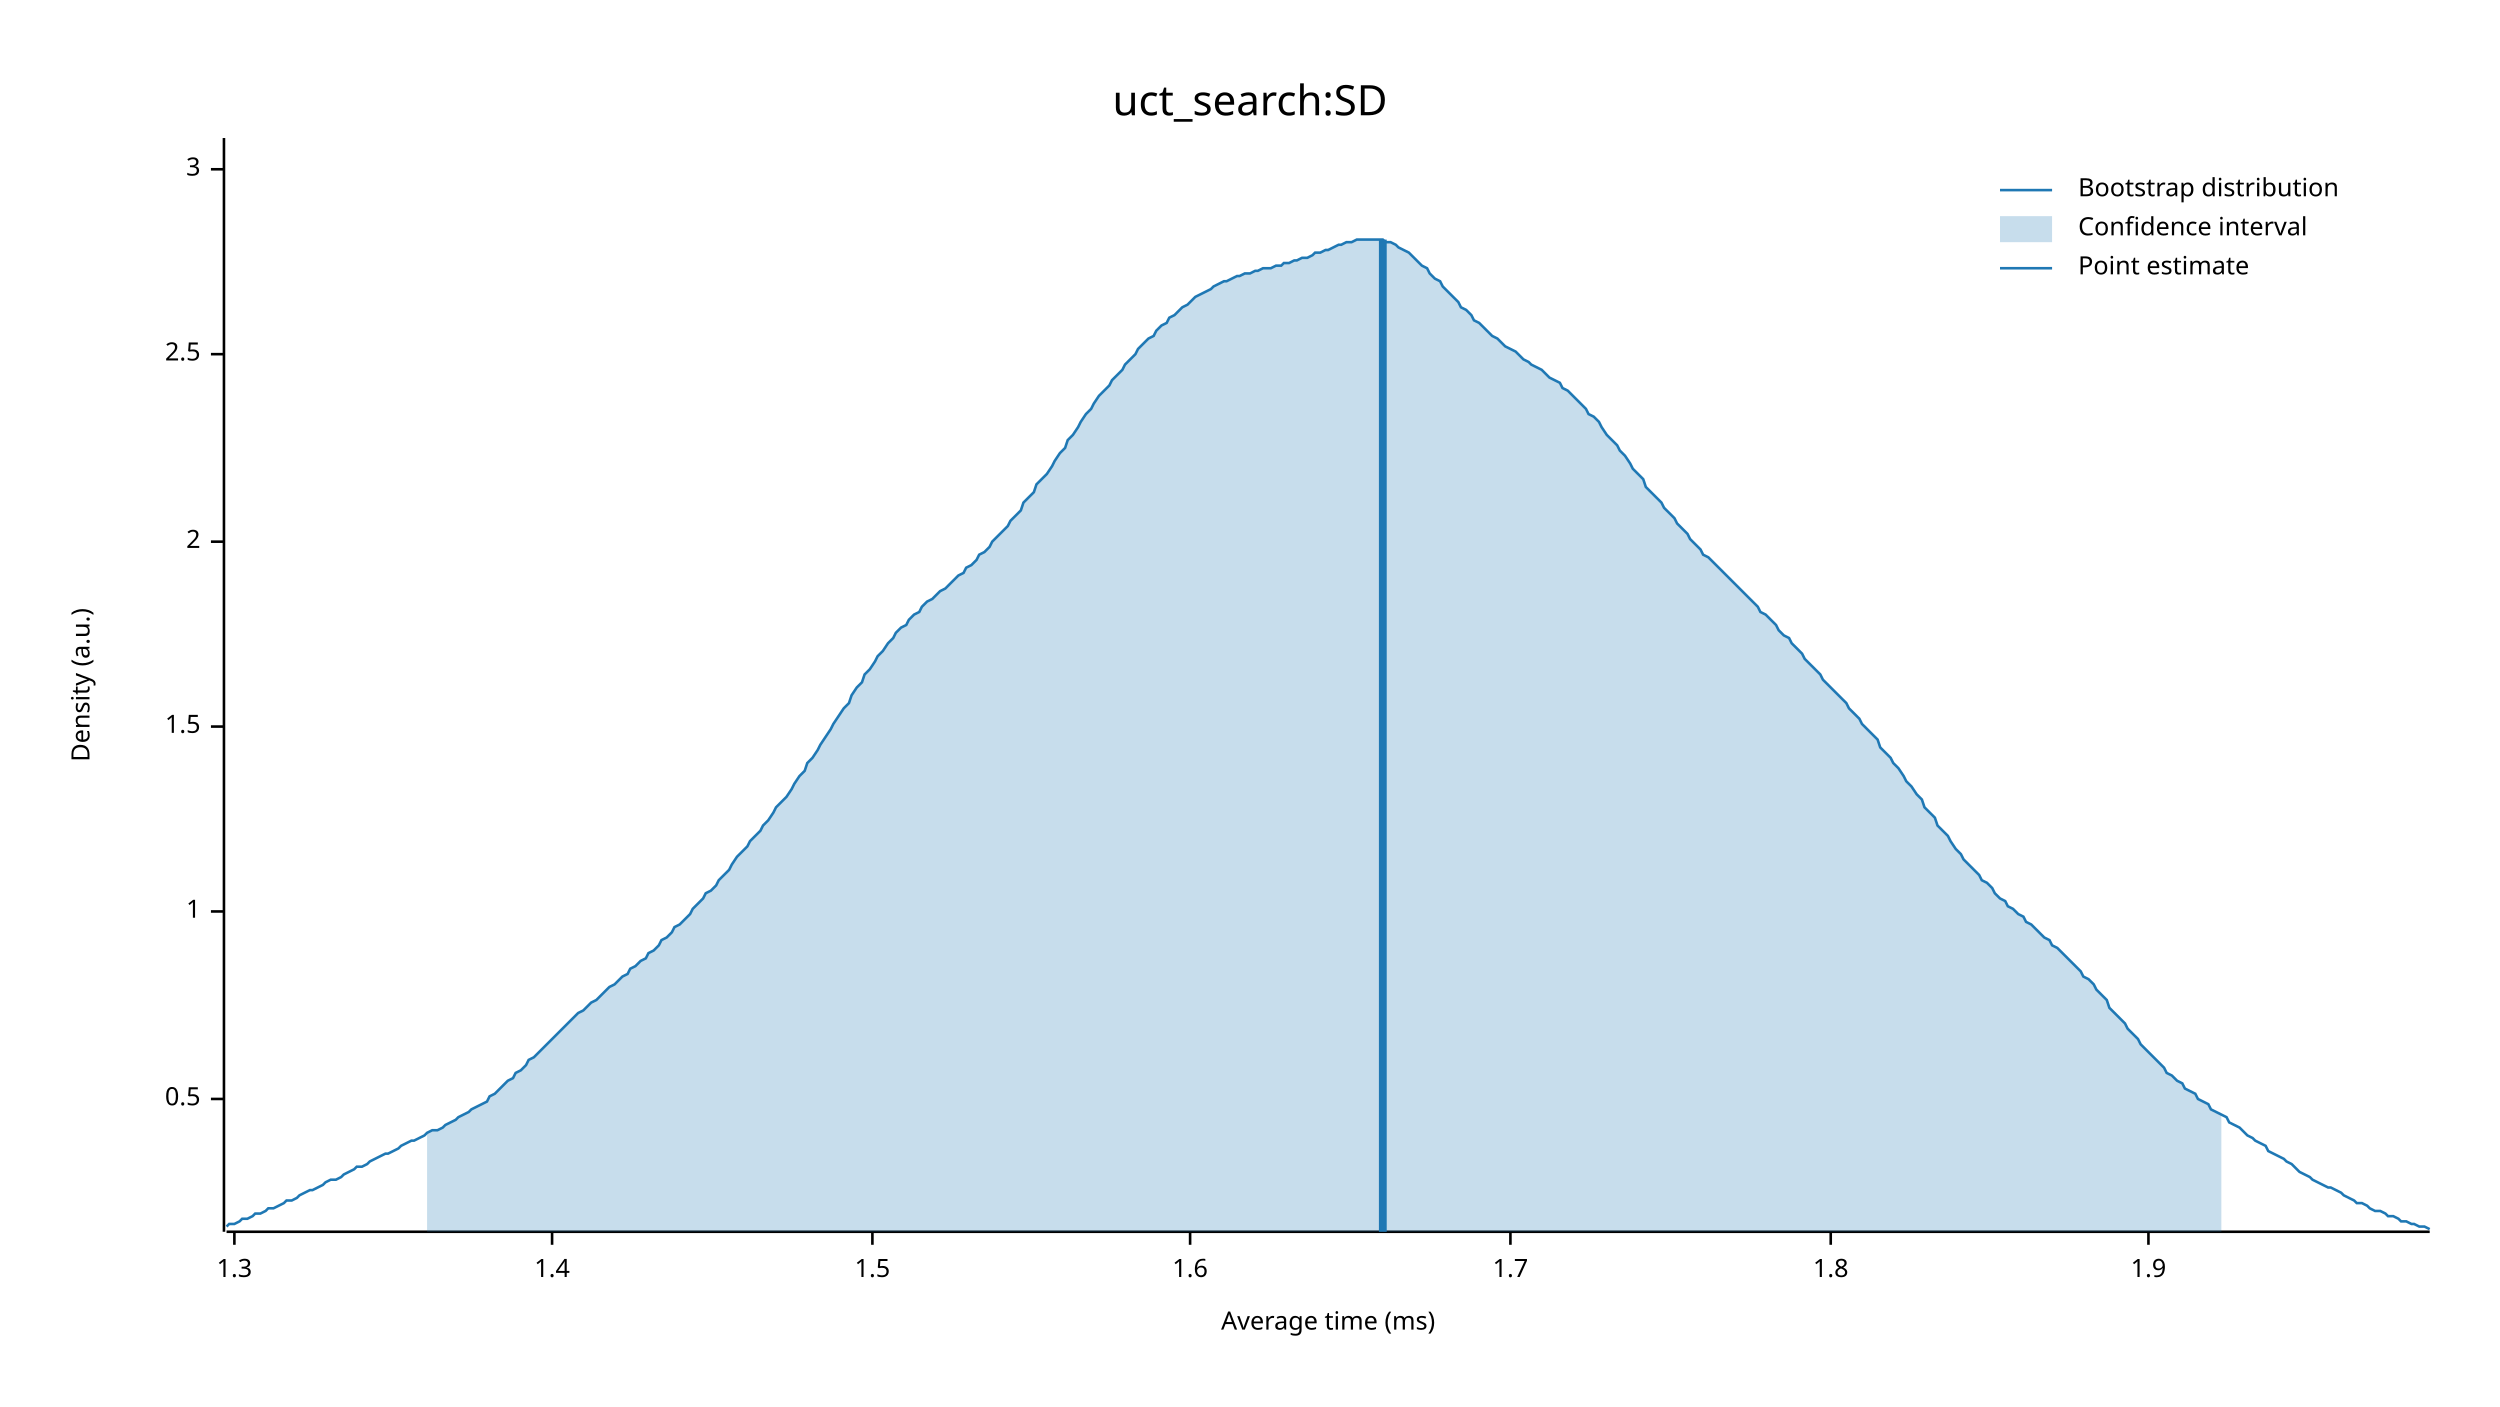
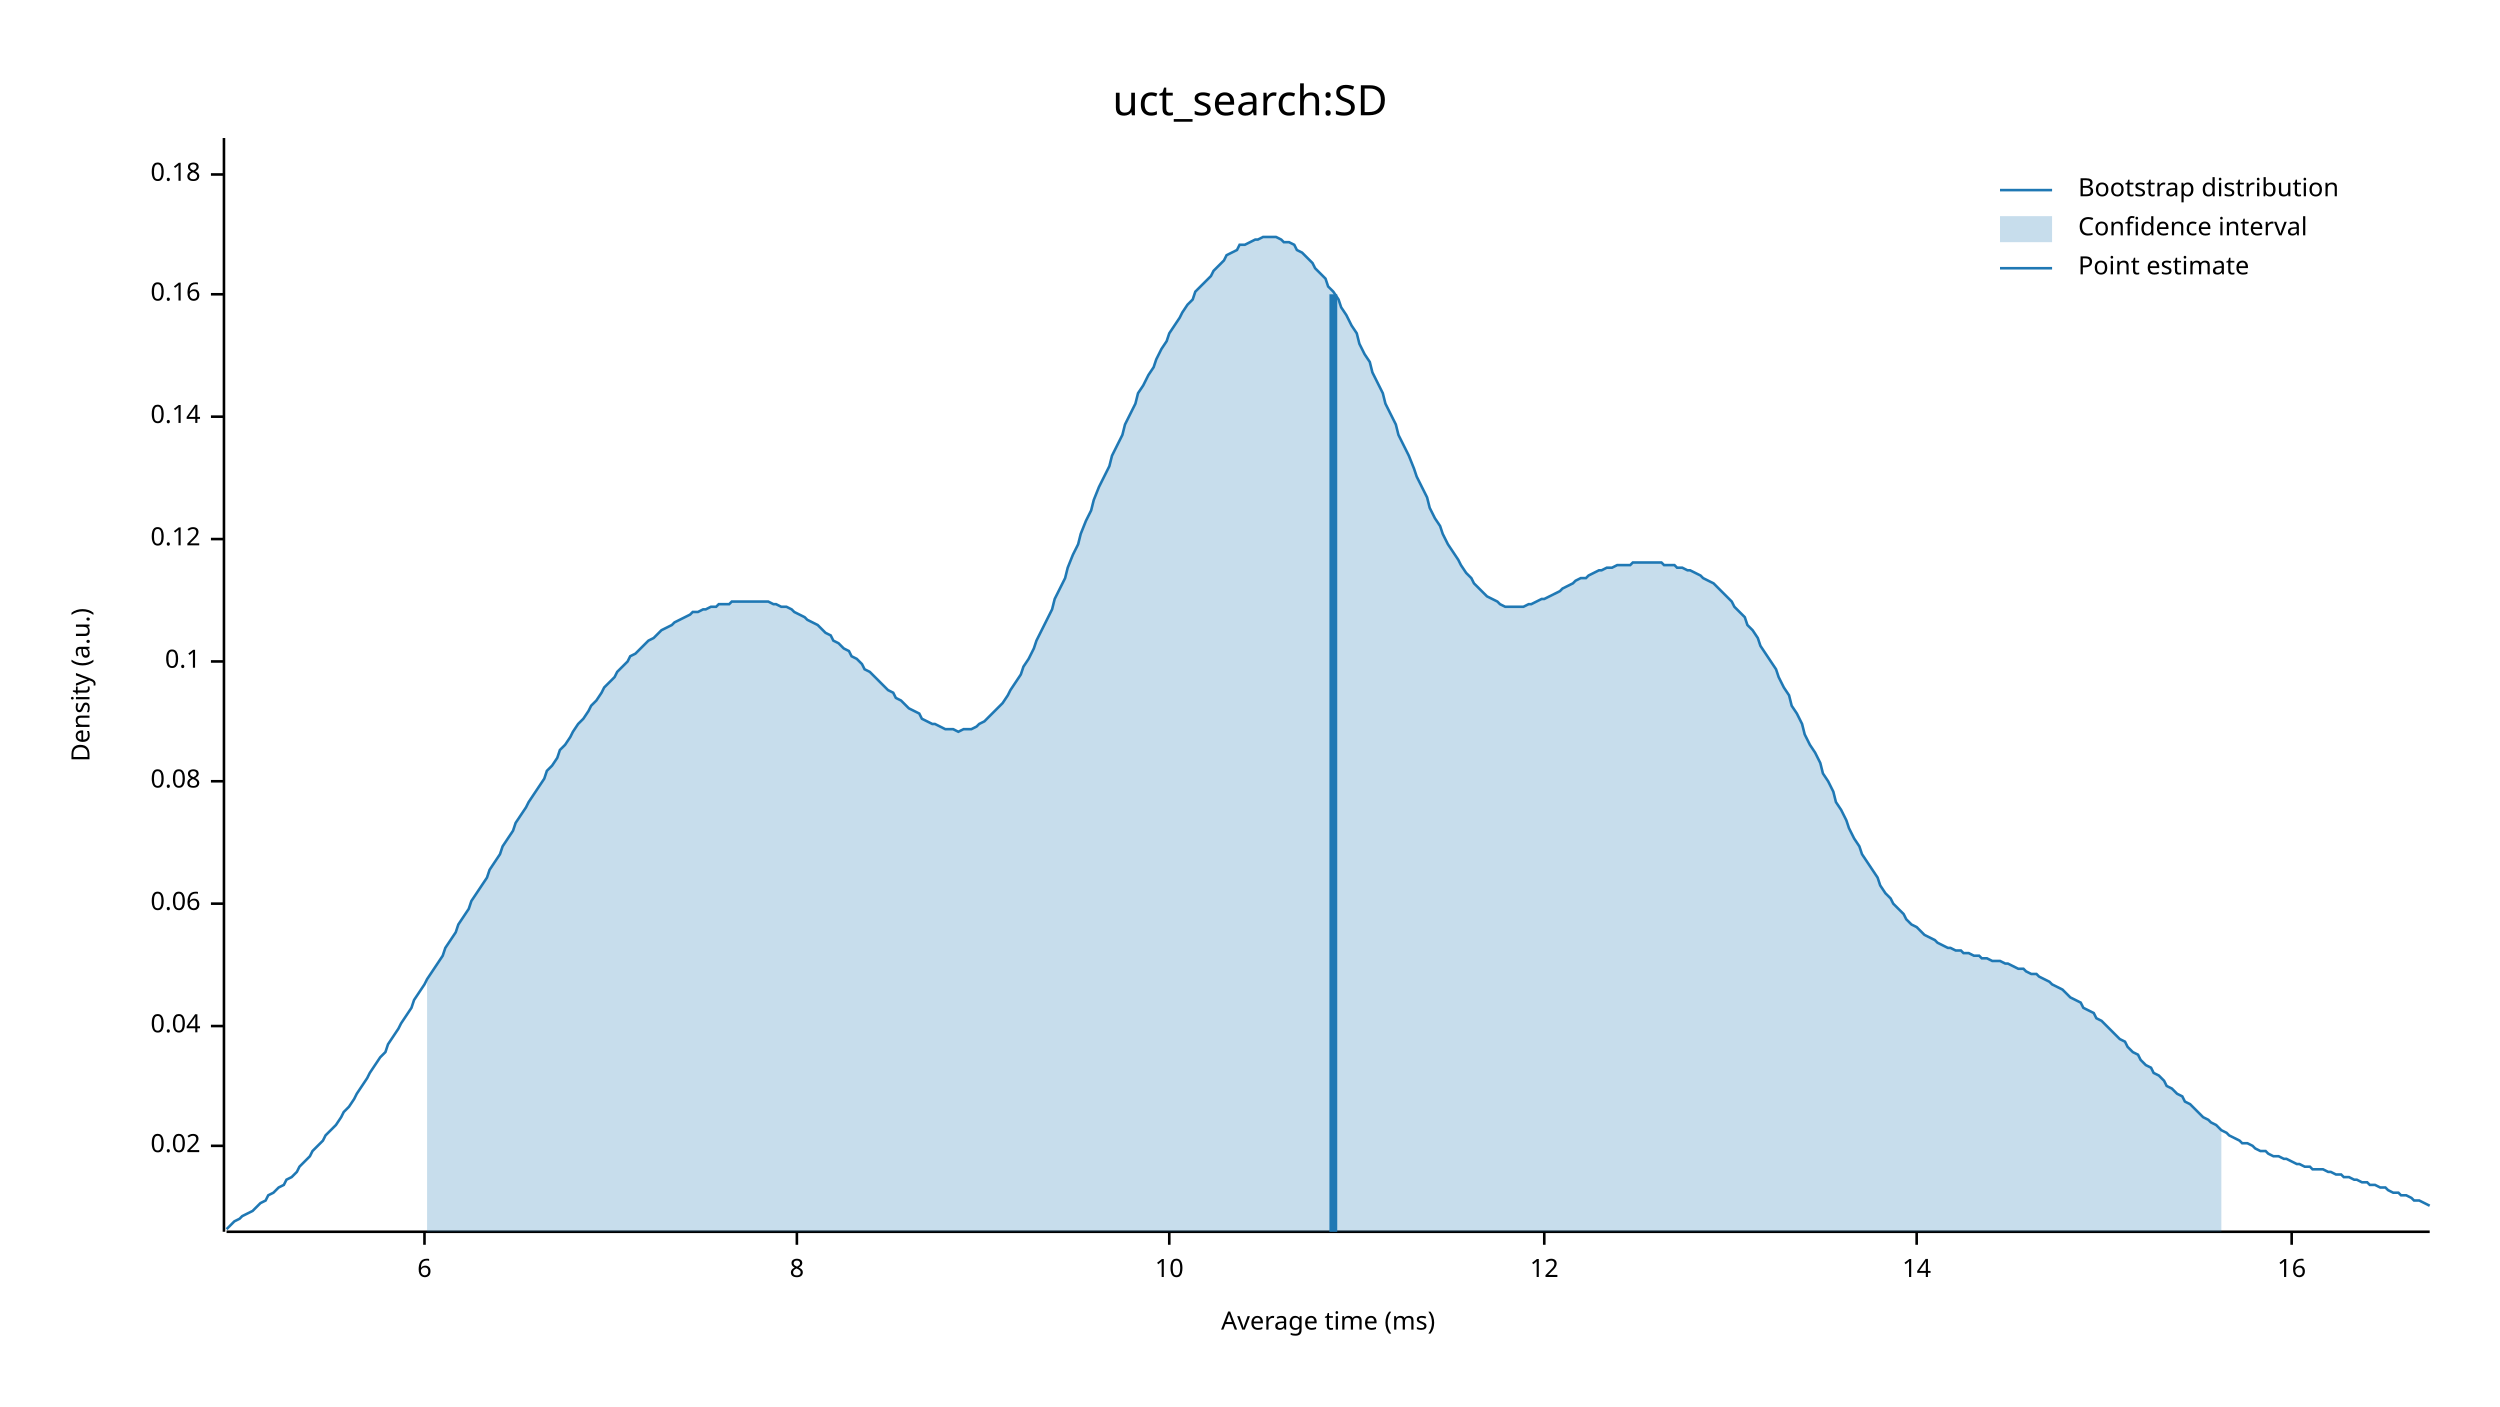
<svg xmlns="http://www.w3.org/2000/svg" width="960" height="540" viewBox="0 0 960 540">
  <text x="480" y="32" dy="0.76em" text-anchor="middle" font-family="sans-serif" font-size="16.129" opacity="1" fill="#000000">
uct_search:SD
</text>
  <text x="27" y="263" dy="0.76em" text-anchor="middle" font-family="sans-serif" font-size="9.677" opacity="1" fill="#000000" transform="rotate(270, 27, 263)">
Density (a.u.)
</text>
  <text x="510" y="513" dy="-0.5ex" text-anchor="middle" font-family="sans-serif" font-size="9.677" opacity="1" fill="#000000">
Average time (ms)
</text>
  <polyline fill="none" opacity="1" stroke="#000000" stroke-width="1" points="86,53 86,473 " />
-   <text x="77" y="422" dy="0.5ex" text-anchor="end" font-family="sans-serif" font-size="9.677" opacity="1" fill="#000000">
- 0.5
+   <text x="77" y="440" dy="0.5ex" text-anchor="end" font-family="sans-serif" font-size="9.677" opacity="1" fill="#000000">
+ 0.02
</text>
-   <polyline fill="none" opacity="1" stroke="#000000" stroke-width="1" points="81,422 86,422 " />
-   <text x="77" y="350" dy="0.5ex" text-anchor="end" font-family="sans-serif" font-size="9.677" opacity="1" fill="#000000">
- 1
+   <polyline fill="none" opacity="1" stroke="#000000" stroke-width="1" points="81,440 86,440 " />
+   <text x="77" y="394" dy="0.5ex" text-anchor="end" font-family="sans-serif" font-size="9.677" opacity="1" fill="#000000">
+ 0.04
</text>
-   <polyline fill="none" opacity="1" stroke="#000000" stroke-width="1" points="81,350 86,350 " />
-   <text x="77" y="279" dy="0.5ex" text-anchor="end" font-family="sans-serif" font-size="9.677" opacity="1" fill="#000000">
- 1.5
+   <polyline fill="none" opacity="1" stroke="#000000" stroke-width="1" points="81,394 86,394 " />
+   <text x="77" y="347" dy="0.5ex" text-anchor="end" font-family="sans-serif" font-size="9.677" opacity="1" fill="#000000">
+ 0.06
</text>
-   <polyline fill="none" opacity="1" stroke="#000000" stroke-width="1" points="81,279 86,279 " />
-   <text x="77" y="208" dy="0.5ex" text-anchor="end" font-family="sans-serif" font-size="9.677" opacity="1" fill="#000000">
- 2
+   <polyline fill="none" opacity="1" stroke="#000000" stroke-width="1" points="81,347 86,347 " />
+   <text x="77" y="300" dy="0.5ex" text-anchor="end" font-family="sans-serif" font-size="9.677" opacity="1" fill="#000000">
+ 0.08
</text>
-   <polyline fill="none" opacity="1" stroke="#000000" stroke-width="1" points="81,208 86,208 " />
-   <text x="77" y="136" dy="0.5ex" text-anchor="end" font-family="sans-serif" font-size="9.677" opacity="1" fill="#000000">
- 2.5
+   <polyline fill="none" opacity="1" stroke="#000000" stroke-width="1" points="81,300 86,300 " />
+   <text x="77" y="254" dy="0.5ex" text-anchor="end" font-family="sans-serif" font-size="9.677" opacity="1" fill="#000000">
+ 0.1
</text>
-   <polyline fill="none" opacity="1" stroke="#000000" stroke-width="1" points="81,136 86,136 " />
-   <text x="77" y="65" dy="0.5ex" text-anchor="end" font-family="sans-serif" font-size="9.677" opacity="1" fill="#000000">
- 3
+   <polyline fill="none" opacity="1" stroke="#000000" stroke-width="1" points="81,254 86,254 " />
+   <text x="77" y="207" dy="0.5ex" text-anchor="end" font-family="sans-serif" font-size="9.677" opacity="1" fill="#000000">
+ 0.12
</text>
-   <polyline fill="none" opacity="1" stroke="#000000" stroke-width="1" points="81,65 86,65 " />
+   <polyline fill="none" opacity="1" stroke="#000000" stroke-width="1" points="81,207 86,207 " />
+   <text x="77" y="160" dy="0.5ex" text-anchor="end" font-family="sans-serif" font-size="9.677" opacity="1" fill="#000000">
+ 0.14
+ </text>
+   <polyline fill="none" opacity="1" stroke="#000000" stroke-width="1" points="81,160 86,160 " />
+   <text x="77" y="113" dy="0.5ex" text-anchor="end" font-family="sans-serif" font-size="9.677" opacity="1" fill="#000000">
+ 0.16
+ </text>
+   <polyline fill="none" opacity="1" stroke="#000000" stroke-width="1" points="81,113 86,113 " />
+   <text x="77" y="67" dy="0.5ex" text-anchor="end" font-family="sans-serif" font-size="9.677" opacity="1" fill="#000000">
+ 0.18
+ </text>
+   <polyline fill="none" opacity="1" stroke="#000000" stroke-width="1" points="81,67 86,67 " />
  <polyline fill="none" opacity="1" stroke="#000000" stroke-width="1" points="87,473 933,473 " />
-   <text x="90" y="483" dy="0.76em" text-anchor="middle" font-family="sans-serif" font-size="9.677" opacity="1" fill="#000000">
- 1.3
+   <text x="163" y="483" dy="0.76em" text-anchor="middle" font-family="sans-serif" font-size="9.677" opacity="1" fill="#000000">
+ 6
</text>
-   <polyline fill="none" opacity="1" stroke="#000000" stroke-width="1" points="90,473 90,478 " />
-   <text x="212" y="483" dy="0.76em" text-anchor="middle" font-family="sans-serif" font-size="9.677" opacity="1" fill="#000000">
- 1.4
+   <polyline fill="none" opacity="1" stroke="#000000" stroke-width="1" points="163,473 163,478 " />
+   <text x="306" y="483" dy="0.76em" text-anchor="middle" font-family="sans-serif" font-size="9.677" opacity="1" fill="#000000">
+ 8
</text>
-   <polyline fill="none" opacity="1" stroke="#000000" stroke-width="1" points="212,473 212,478 " />
-   <text x="335" y="483" dy="0.76em" text-anchor="middle" font-family="sans-serif" font-size="9.677" opacity="1" fill="#000000">
- 1.5
+   <polyline fill="none" opacity="1" stroke="#000000" stroke-width="1" points="306,473 306,478 " />
+   <text x="449" y="483" dy="0.76em" text-anchor="middle" font-family="sans-serif" font-size="9.677" opacity="1" fill="#000000">
+ 10
</text>
-   <polyline fill="none" opacity="1" stroke="#000000" stroke-width="1" points="335,473 335,478 " />
-   <text x="457" y="483" dy="0.76em" text-anchor="middle" font-family="sans-serif" font-size="9.677" opacity="1" fill="#000000">
- 1.6
+   <polyline fill="none" opacity="1" stroke="#000000" stroke-width="1" points="449,473 449,478 " />
+   <text x="593" y="483" dy="0.76em" text-anchor="middle" font-family="sans-serif" font-size="9.677" opacity="1" fill="#000000">
+ 12
</text>
-   <polyline fill="none" opacity="1" stroke="#000000" stroke-width="1" points="457,473 457,478 " />
-   <text x="580" y="483" dy="0.76em" text-anchor="middle" font-family="sans-serif" font-size="9.677" opacity="1" fill="#000000">
- 1.7
+   <polyline fill="none" opacity="1" stroke="#000000" stroke-width="1" points="593,473 593,478 " />
+   <text x="736" y="483" dy="0.76em" text-anchor="middle" font-family="sans-serif" font-size="9.677" opacity="1" fill="#000000">
+ 14
</text>
-   <polyline fill="none" opacity="1" stroke="#000000" stroke-width="1" points="580,473 580,478 " />
-   <text x="703" y="483" dy="0.76em" text-anchor="middle" font-family="sans-serif" font-size="9.677" opacity="1" fill="#000000">
- 1.8
+   <polyline fill="none" opacity="1" stroke="#000000" stroke-width="1" points="736,473 736,478 " />
+   <text x="880" y="483" dy="0.76em" text-anchor="middle" font-family="sans-serif" font-size="9.677" opacity="1" fill="#000000">
+ 16
</text>
-   <polyline fill="none" opacity="1" stroke="#000000" stroke-width="1" points="703,473 703,478 " />
-   <text x="825" y="483" dy="0.76em" text-anchor="middle" font-family="sans-serif" font-size="9.677" opacity="1" fill="#000000">
- 1.9
- </text>
-   <polyline fill="none" opacity="1" stroke="#000000" stroke-width="1" points="825,473 825,478 " />
-   <polyline fill="none" opacity="1" stroke="#1F78B4" stroke-width="1" points="87,471 88,470 90,470 92,469 93,468 95,468 97,467 98,466 100,466 102,465 103,464 105,464 107,463 109,462 110,461 112,461 114,460 115,459 117,458 119,457 120,457 122,456 124,455 125,454 127,453 129,453 131,452 132,451 134,450 136,449 137,448 139,448 141,447 142,446 144,445 146,444 148,443 149,443 151,442 153,441 154,440 156,439 158,438 159,438 161,437 163,436 164,435 166,434 168,434 170,433 171,432 173,431 175,430 176,429 178,428 180,427 181,426 183,425 185,424 187,423 188,421 190,420 192,418 193,417 195,415 197,414 198,412 200,411 202,409 203,407 205,406 207,404 209,402 210,401 212,399 214,397 215,396 217,394 219,392 220,391 222,389 224,388 226,386 227,385 229,384 231,382 232,381 234,379 236,378 237,377 239,375 241,374 242,372 244,371 246,369 248,368 249,366 251,365 253,363 254,361 256,360 258,358 259,356 261,355 263,353 265,351 266,349 268,347 270,345 271,343 273,342 275,340 276,338 278,336 280,334 281,332 283,329 285,327 287,325 288,323 290,321 292,319 293,317 295,315 297,312 298,310 300,308 302,306 304,303 305,301 307,298 309,296 310,293 312,291 314,288 315,286 317,283 319,280 320,278 322,275 324,272 326,270 327,267 329,264 331,262 332,259 334,257 336,254 337,252 339,250 341,247 343,245 344,243 346,241 348,240 349,238 351,236 353,235 354,233 356,231 358,230 359,229 361,227 363,226 365,224 366,223 368,221 370,220 371,218 373,217 375,215 376,213 378,212 380,210 381,208 383,206 385,204 387,202 388,200 390,198 392,196 393,193 395,191 397,189 398,186 400,184 402,182 404,179 405,177 407,174 409,172 410,169 412,167 414,164 415,162 417,159 419,157 420,155 422,152 424,150 426,148 427,146 429,144 431,142 432,140 434,138 436,136 437,134 439,132 441,130 443,129 444,127 446,125 448,124 449,122 451,121 453,119 454,118 456,117 458,115 459,114 461,113 463,112 465,111 466,110 468,109 470,108 471,108 473,107 475,106 476,106 478,105 480,105 482,104 483,104 485,103 487,103 488,103 490,102 492,102 493,101 495,101 497,100 498,100 500,99 502,99 504,98 505,97 507,97 509,96 510,96 512,95 514,94 515,94 517,93 519,93 521,92 522,92 524,92 526,92 527,92 529,92 531,92 532,93 534,93 536,94 537,95 539,96 541,97 543,99 544,100 546,102 548,103 549,105 551,107 553,108 554,110 556,112 558,114 560,116 561,118 563,119 565,121 566,123 568,124 570,126 571,127 573,129 575,130 576,131 578,133 580,134 582,135 583,136 585,138 587,139 588,140 590,141 592,142 593,143 595,145 597,146 599,147 600,149 602,150 604,152 605,153 607,155 609,157 610,159 612,160 614,162 615,164 617,167 619,169 621,171 622,173 624,175 626,178 627,180 629,182 631,184 632,187 634,189 636,191 638,193 639,195 641,197 643,199 644,201 646,203 648,205 649,207 651,209 653,211 654,213 656,214 658,216 660,218 661,219 663,221 665,223 666,224 668,226 670,228 671,229 673,231 675,233 676,235 678,236 680,238 682,240 683,242 685,244 687,245 688,247 690,249 692,251 693,253 695,255 697,257 699,259 700,261 702,263 704,265 705,266 707,268 709,270 710,272 712,274 714,276 715,278 717,280 719,282 721,284 722,287 724,289 726,291 727,293 729,295 731,298 732,300 734,302 736,305 738,307 739,310 741,312 743,314 744,317 746,319 748,321 749,323 751,326 753,328 754,330 756,332 758,334 760,336 761,338 763,339 765,341 766,343 768,345 770,346 771,348 773,349 775,351 777,352 778,354 780,355 782,357 783,358 785,360 787,361 788,363 790,364 792,366 793,367 795,369 797,371 799,373 800,375 802,376 804,378 805,380 807,382 809,384 810,387 812,389 814,391 816,393 817,395 819,397 821,399 822,401 824,403 826,405 827,406 829,408 831,410 832,412 834,413 836,415 838,416 839,418 841,419 843,420 844,422 846,423 848,424 849,426 851,427 853,428 855,429 856,431 858,432 860,433 861,434 863,436 865,437 866,438 868,439 870,440 871,442 873,443 875,444 877,445 878,446 880,447 882,449 883,450 885,451 887,452 888,453 890,454 892,455 894,456 895,456 897,457 899,458 900,459 902,460 904,461 905,462 907,462 909,463 910,464 912,465 914,465 916,466 917,467 919,467 921,468 922,469 924,469 926,470 927,470 929,471 931,471 933,472 " />
-   <polygon opacity="0.25" fill="#1F78B4" points="164,435 166,434 168,434 170,433 171,432 173,431 175,430 176,429 178,428 180,427 181,426 183,425 185,424 187,423 188,421 190,420 192,418 193,417 195,415 197,414 198,412 200,411 202,409 203,407 205,406 207,404 209,402 210,401 212,399 214,397 215,396 217,394 219,392 220,391 222,389 224,388 226,386 227,385 229,384 231,382 232,381 234,379 236,378 237,377 239,375 241,374 242,372 244,371 246,369 248,368 249,366 251,365 253,363 254,361 256,360 258,358 259,356 261,355 263,353 265,351 266,349 268,347 270,345 271,343 273,342 275,340 276,338 278,336 280,334 281,332 283,329 285,327 287,325 288,323 290,321 292,319 293,317 295,315 297,312 298,310 300,308 302,306 304,303 305,301 307,298 309,296 310,293 312,291 314,288 315,286 317,283 319,280 320,278 322,275 324,272 326,270 327,267 329,264 331,262 332,259 334,257 336,254 337,252 339,250 341,247 343,245 344,243 346,241 348,240 349,238 351,236 353,235 354,233 356,231 358,230 359,229 361,227 363,226 365,224 366,223 368,221 370,220 371,218 373,217 375,215 376,213 378,212 380,210 381,208 383,206 385,204 387,202 388,200 390,198 392,196 393,193 395,191 397,189 398,186 400,184 402,182 404,179 405,177 407,174 409,172 410,169 412,167 414,164 415,162 417,159 419,157 420,155 422,152 424,150 426,148 427,146 429,144 431,142 432,140 434,138 436,136 437,134 439,132 441,130 443,129 444,127 446,125 448,124 449,122 451,121 453,119 454,118 456,117 458,115 459,114 461,113 463,112 465,111 466,110 468,109 470,108 471,108 473,107 475,106 476,106 478,105 480,105 482,104 483,104 485,103 487,103 488,103 490,102 492,102 493,101 495,101 497,100 498,100 500,99 502,99 504,98 505,97 507,97 509,96 510,96 512,95 514,94 515,94 517,93 519,93 521,92 522,92 524,92 526,92 527,92 529,92 531,92 532,93 534,93 536,94 537,95 539,96 541,97 543,99 544,100 546,102 548,103 549,105 551,107 553,108 554,110 556,112 558,114 560,116 561,118 563,119 565,121 566,123 568,124 570,126 571,127 573,129 575,130 576,131 578,133 580,134 582,135 583,136 585,138 587,139 588,140 590,141 592,142 593,143 595,145 597,146 599,147 600,149 602,150 604,152 605,153 607,155 609,157 610,159 612,160 614,162 615,164 617,167 619,169 621,171 622,173 624,175 626,178 627,180 629,182 631,184 632,187 634,189 636,191 638,193 639,195 641,197 643,199 644,201 646,203 648,205 649,207 651,209 653,211 654,213 656,214 658,216 660,218 661,219 663,221 665,223 666,224 668,226 670,228 671,229 673,231 675,233 676,235 678,236 680,238 682,240 683,242 685,244 687,245 688,247 690,249 692,251 693,253 695,255 697,257 699,259 700,261 702,263 704,265 705,266 707,268 709,270 710,272 712,274 714,276 715,278 717,280 719,282 721,284 722,287 724,289 726,291 727,293 729,295 731,298 732,300 734,302 736,305 738,307 739,310 741,312 743,314 744,317 746,319 748,321 749,323 751,326 753,328 754,330 756,332 758,334 760,336 761,338 763,339 765,341 766,343 768,345 770,346 771,348 773,349 775,351 777,352 778,354 780,355 782,357 783,358 785,360 787,361 788,363 790,364 792,366 793,367 795,369 797,371 799,373 800,375 802,376 804,378 805,380 807,382 809,384 810,387 812,389 814,391 816,393 817,395 819,397 821,399 822,401 824,403 826,405 827,406 829,408 831,410 832,412 834,413 836,415 838,416 839,418 841,419 843,420 844,422 846,423 848,424 849,426 851,427 853,428 853,473 164,473 " />
-   <polyline fill="none" opacity="1" stroke="#1F78B4" stroke-width="3" points="531,473 531,92 " />
+   <polyline fill="none" opacity="1" stroke="#000000" stroke-width="1" points="880,473 880,478 " />
+   <polyline fill="none" opacity="1" stroke="#1F78B4" stroke-width="1" points="87,472 88,471 90,469 92,468 93,467 95,466 97,465 98,464 100,462 102,461 103,459 105,458 107,456 109,455 110,453 112,452 114,450 115,448 117,446 119,444 120,442 122,440 124,438 125,436 127,434 129,432 131,429 132,427 134,425 136,422 137,420 139,417 141,414 142,412 144,409 146,406 148,404 149,401 151,398 153,395 154,393 156,390 158,387 159,384 161,381 163,378 164,376 166,373 168,370 170,367 171,364 173,361 175,358 176,355 178,352 180,349 181,346 183,343 185,340 187,337 188,334 190,331 192,328 193,325 195,322 197,319 198,316 200,313 202,310 203,308 205,305 207,302 209,299 210,296 212,294 214,291 215,288 217,286 219,283 220,281 222,278 224,276 226,273 227,271 229,269 231,266 232,264 234,262 236,260 237,258 239,256 241,254 242,252 244,251 246,249 248,247 249,246 251,245 253,243 254,242 256,241 258,240 259,239 261,238 263,237 265,236 266,235 268,235 270,234 271,234 273,233 275,233 276,232 278,232 280,232 281,231 283,231 285,231 287,231 288,231 290,231 292,231 293,231 295,231 297,232 298,232 300,233 302,233 304,234 305,235 307,236 309,237 310,238 312,239 314,240 315,241 317,243 319,244 320,246 322,247 324,249 326,250 327,252 329,253 331,255 332,257 334,258 336,260 337,261 339,263 341,265 343,266 344,268 346,269 348,271 349,272 351,273 353,274 354,276 356,277 358,278 359,278 361,279 363,280 365,280 366,280 368,281 370,280 371,280 373,280 375,279 376,278 378,277 380,275 381,274 383,272 385,270 387,267 388,265 390,262 392,259 393,256 395,253 397,249 398,246 400,242 402,238 404,234 405,230 407,226 409,222 410,218 412,213 414,209 415,205 417,200 419,196 420,192 422,187 424,183 426,179 427,175 429,171 431,167 432,163 434,159 436,155 437,151 439,148 441,144 443,141 444,138 446,134 448,131 449,128 451,125 453,122 454,120 456,117 458,115 459,112 461,110 463,108 465,106 466,104 468,102 470,100 471,98 473,97 475,96 476,94 478,94 480,93 482,92 483,92 485,91 487,91 488,91 490,91 492,92 493,93 495,93 497,94 498,96 500,97 502,99 504,101 505,103 507,105 509,107 510,110 512,112 514,115 515,118 517,121 519,125 521,128 522,132 524,136 526,139 527,143 529,147 531,151 532,155 534,159 536,163 537,167 539,171 541,175 543,180 544,183 546,187 548,191 549,195 551,199 553,202 554,205 556,209 558,212 560,215 561,217 563,220 565,222 566,224 568,226 570,228 571,229 573,230 575,231 576,232 578,233 580,233 582,233 583,233 585,233 587,232 588,232 590,231 592,230 593,230 595,229 597,228 599,227 600,226 602,225 604,224 605,223 607,222 609,222 610,221 612,220 614,219 615,219 617,218 619,218 621,217 622,217 624,217 626,217 627,216 629,216 631,216 632,216 634,216 636,216 638,216 639,217 641,217 643,217 644,218 646,218 648,219 649,219 651,220 653,221 654,222 656,223 658,224 660,226 661,227 663,229 665,231 666,233 668,235 670,237 671,240 673,242 675,245 676,248 678,251 680,254 682,257 683,260 685,264 687,267 688,271 690,274 692,278 693,282 695,286 697,289 699,293 700,297 702,300 704,304 705,308 707,311 709,315 710,318 712,322 714,325 715,328 717,331 719,334 721,337 722,340 724,343 726,345 727,347 729,349 731,351 732,353 734,355 736,356 738,358 739,359 741,360 743,361 744,362 746,363 748,364 749,364 751,365 753,365 754,366 756,366 758,367 760,367 761,368 763,368 765,369 766,369 768,369 770,370 771,370 773,371 775,372 777,372 778,373 780,374 782,374 783,375 785,376 787,377 788,378 790,379 792,380 793,381 795,383 797,384 799,385 800,387 802,388 804,389 805,391 807,392 809,394 810,395 812,397 814,399 816,400 817,402 819,404 821,405 822,407 824,409 826,410 827,412 829,413 831,415 832,417 834,418 836,420 838,421 839,423 841,424 843,426 844,427 846,429 848,430 849,431 851,432 853,434 855,435 856,436 858,437 860,438 861,439 863,439 865,440 866,441 868,442 870,442 871,443 873,444 875,444 877,445 878,445 880,446 882,447 883,447 885,448 887,448 888,449 890,449 892,449 894,450 895,450 897,451 899,451 900,452 902,452 904,453 905,453 907,454 909,454 910,455 912,455 914,456 916,456 917,457 919,458 921,458 922,459 924,459 926,460 927,461 929,461 931,462 933,463 " />
+   <polygon opacity="0.25" fill="#1F78B4" points="164,376 166,373 168,370 170,367 171,364 173,361 175,358 176,355 178,352 180,349 181,346 183,343 185,340 187,337 188,334 190,331 192,328 193,325 195,322 197,319 198,316 200,313 202,310 203,308 205,305 207,302 209,299 210,296 212,294 214,291 215,288 217,286 219,283 220,281 222,278 224,276 226,273 227,271 229,269 231,266 232,264 234,262 236,260 237,258 239,256 241,254 242,252 244,251 246,249 248,247 249,246 251,245 253,243 254,242 256,241 258,240 259,239 261,238 263,237 265,236 266,235 268,235 270,234 271,234 273,233 275,233 276,232 278,232 280,232 281,231 283,231 285,231 287,231 288,231 290,231 292,231 293,231 295,231 297,232 298,232 300,233 302,233 304,234 305,235 307,236 309,237 310,238 312,239 314,240 315,241 317,243 319,244 320,246 322,247 324,249 326,250 327,252 329,253 331,255 332,257 334,258 336,260 337,261 339,263 341,265 343,266 344,268 346,269 348,271 349,272 351,273 353,274 354,276 356,277 358,278 359,278 361,279 363,280 365,280 366,280 368,281 370,280 371,280 373,280 375,279 376,278 378,277 380,275 381,274 383,272 385,270 387,267 388,265 390,262 392,259 393,256 395,253 397,249 398,246 400,242 402,238 404,234 405,230 407,226 409,222 410,218 412,213 414,209 415,205 417,200 419,196 420,192 422,187 424,183 426,179 427,175 429,171 431,167 432,163 434,159 436,155 437,151 439,148 441,144 443,141 444,138 446,134 448,131 449,128 451,125 453,122 454,120 456,117 458,115 459,112 461,110 463,108 465,106 466,104 468,102 470,100 471,98 473,97 475,96 476,94 478,94 480,93 482,92 483,92 485,91 487,91 488,91 490,91 492,92 493,93 495,93 497,94 498,96 500,97 502,99 504,101 505,103 507,105 509,107 510,110 512,112 514,115 515,118 517,121 519,125 521,128 522,132 524,136 526,139 527,143 529,147 531,151 532,155 534,159 536,163 537,167 539,171 541,175 543,180 544,183 546,187 548,191 549,195 551,199 553,202 554,205 556,209 558,212 560,215 561,217 563,220 565,222 566,224 568,226 570,228 571,229 573,230 575,231 576,232 578,233 580,233 582,233 583,233 585,233 587,232 588,232 590,231 592,230 593,230 595,229 597,228 599,227 600,226 602,225 604,224 605,223 607,222 609,222 610,221 612,220 614,219 615,219 617,218 619,218 621,217 622,217 624,217 626,217 627,216 629,216 631,216 632,216 634,216 636,216 638,216 639,217 641,217 643,217 644,218 646,218 648,219 649,219 651,220 653,221 654,222 656,223 658,224 660,226 661,227 663,229 665,231 666,233 668,235 670,237 671,240 673,242 675,245 676,248 678,251 680,254 682,257 683,260 685,264 687,267 688,271 690,274 692,278 693,282 695,286 697,289 699,293 700,297 702,300 704,304 705,308 707,311 709,315 710,318 712,322 714,325 715,328 717,331 719,334 721,337 722,340 724,343 726,345 727,347 729,349 731,351 732,353 734,355 736,356 738,358 739,359 741,360 743,361 744,362 746,363 748,364 749,364 751,365 753,365 754,366 756,366 758,367 760,367 761,368 763,368 765,369 766,369 768,369 770,370 771,370 773,371 775,372 777,372 778,373 780,374 782,374 783,375 785,376 787,377 788,378 790,379 792,380 793,381 795,383 797,384 799,385 800,387 802,388 804,389 805,391 807,392 809,394 810,395 812,397 814,399 816,400 817,402 819,404 821,405 822,407 824,409 826,410 827,412 829,413 831,415 832,417 834,418 836,420 838,421 839,423 841,424 843,426 844,427 846,429 848,430 849,431 851,432 853,434 853,473 164,473 " />
+   <polyline fill="none" opacity="1" stroke="#1F78B4" stroke-width="3" points="512,473 512,113 " />
  <text x="798" y="68" dy="0.76em" text-anchor="start" font-family="sans-serif" font-size="9.677" opacity="1" fill="#000000">
Bootstrap distribution
</text>
  <text x="798" y="83" dy="0.76em" text-anchor="start" font-family="sans-serif" font-size="9.677" opacity="1" fill="#000000">
Confidence interval
</text>
  <text x="798" y="98" dy="0.76em" text-anchor="start" font-family="sans-serif" font-size="9.677" opacity="1" fill="#000000">
Point estimate
</text>
  <polyline fill="none" opacity="1" stroke="#1F78B4" stroke-width="1" points="768,73 788,73 " />
  <rect x="768" y="83" width="20" height="10" opacity="0.25" fill="#1F78B4" stroke="none" />
  <polyline fill="none" opacity="1" stroke="#1F78B4" stroke-width="1" points="768,103 788,103 " />
</svg>
